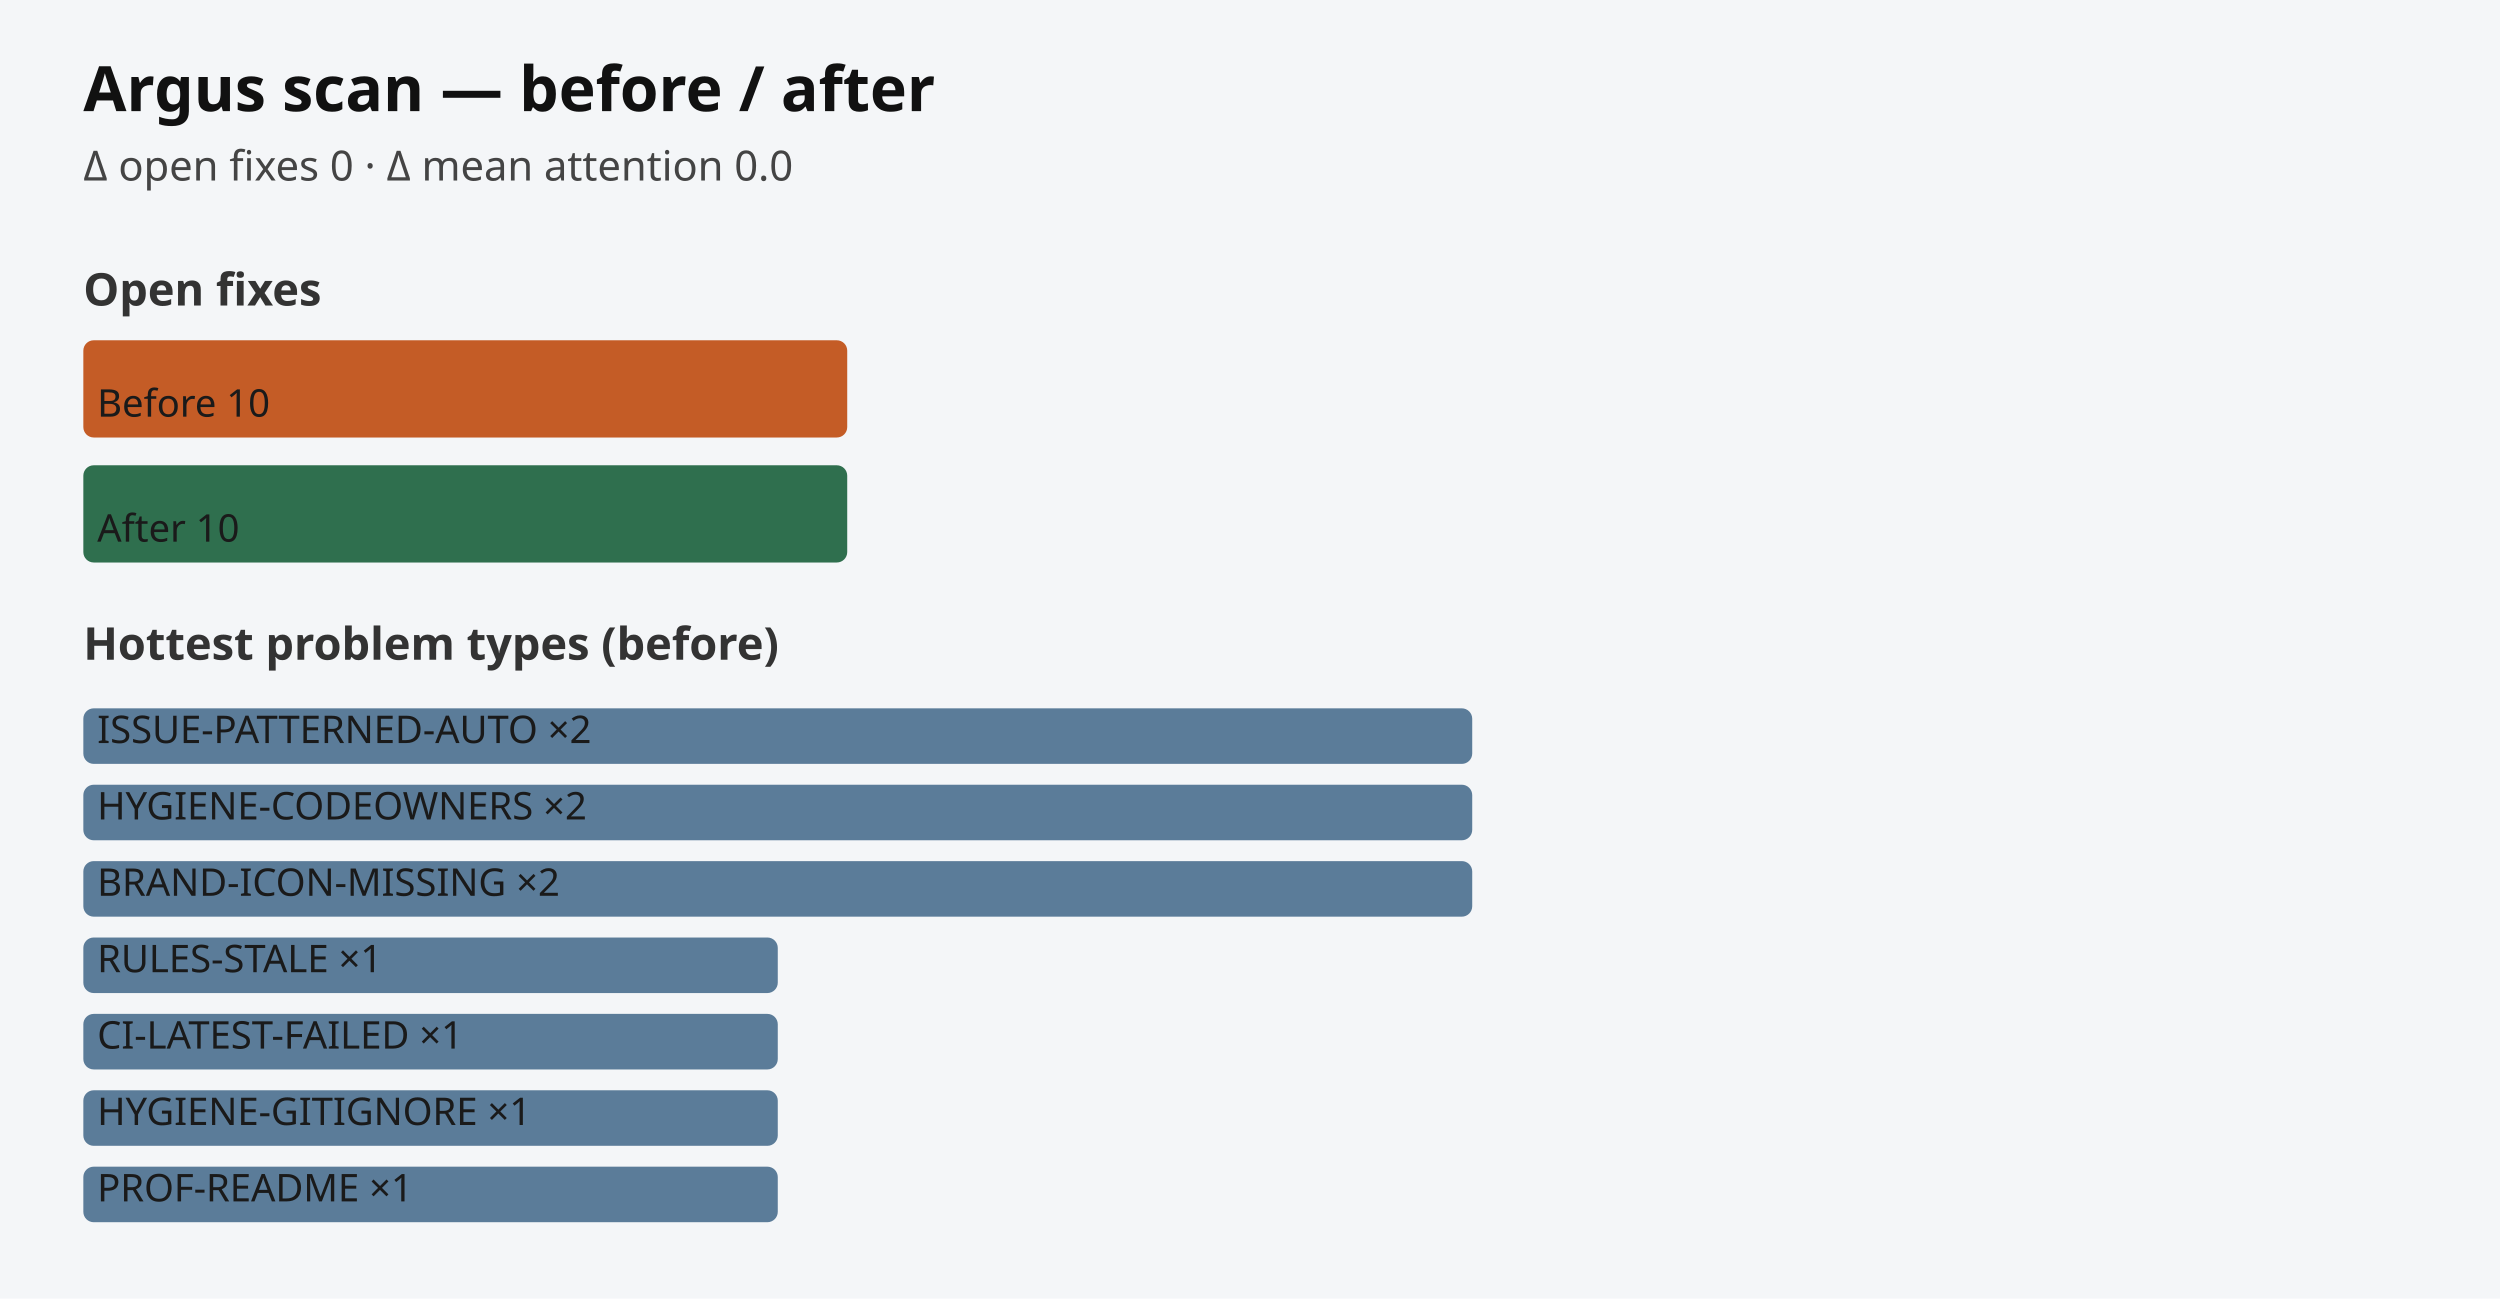
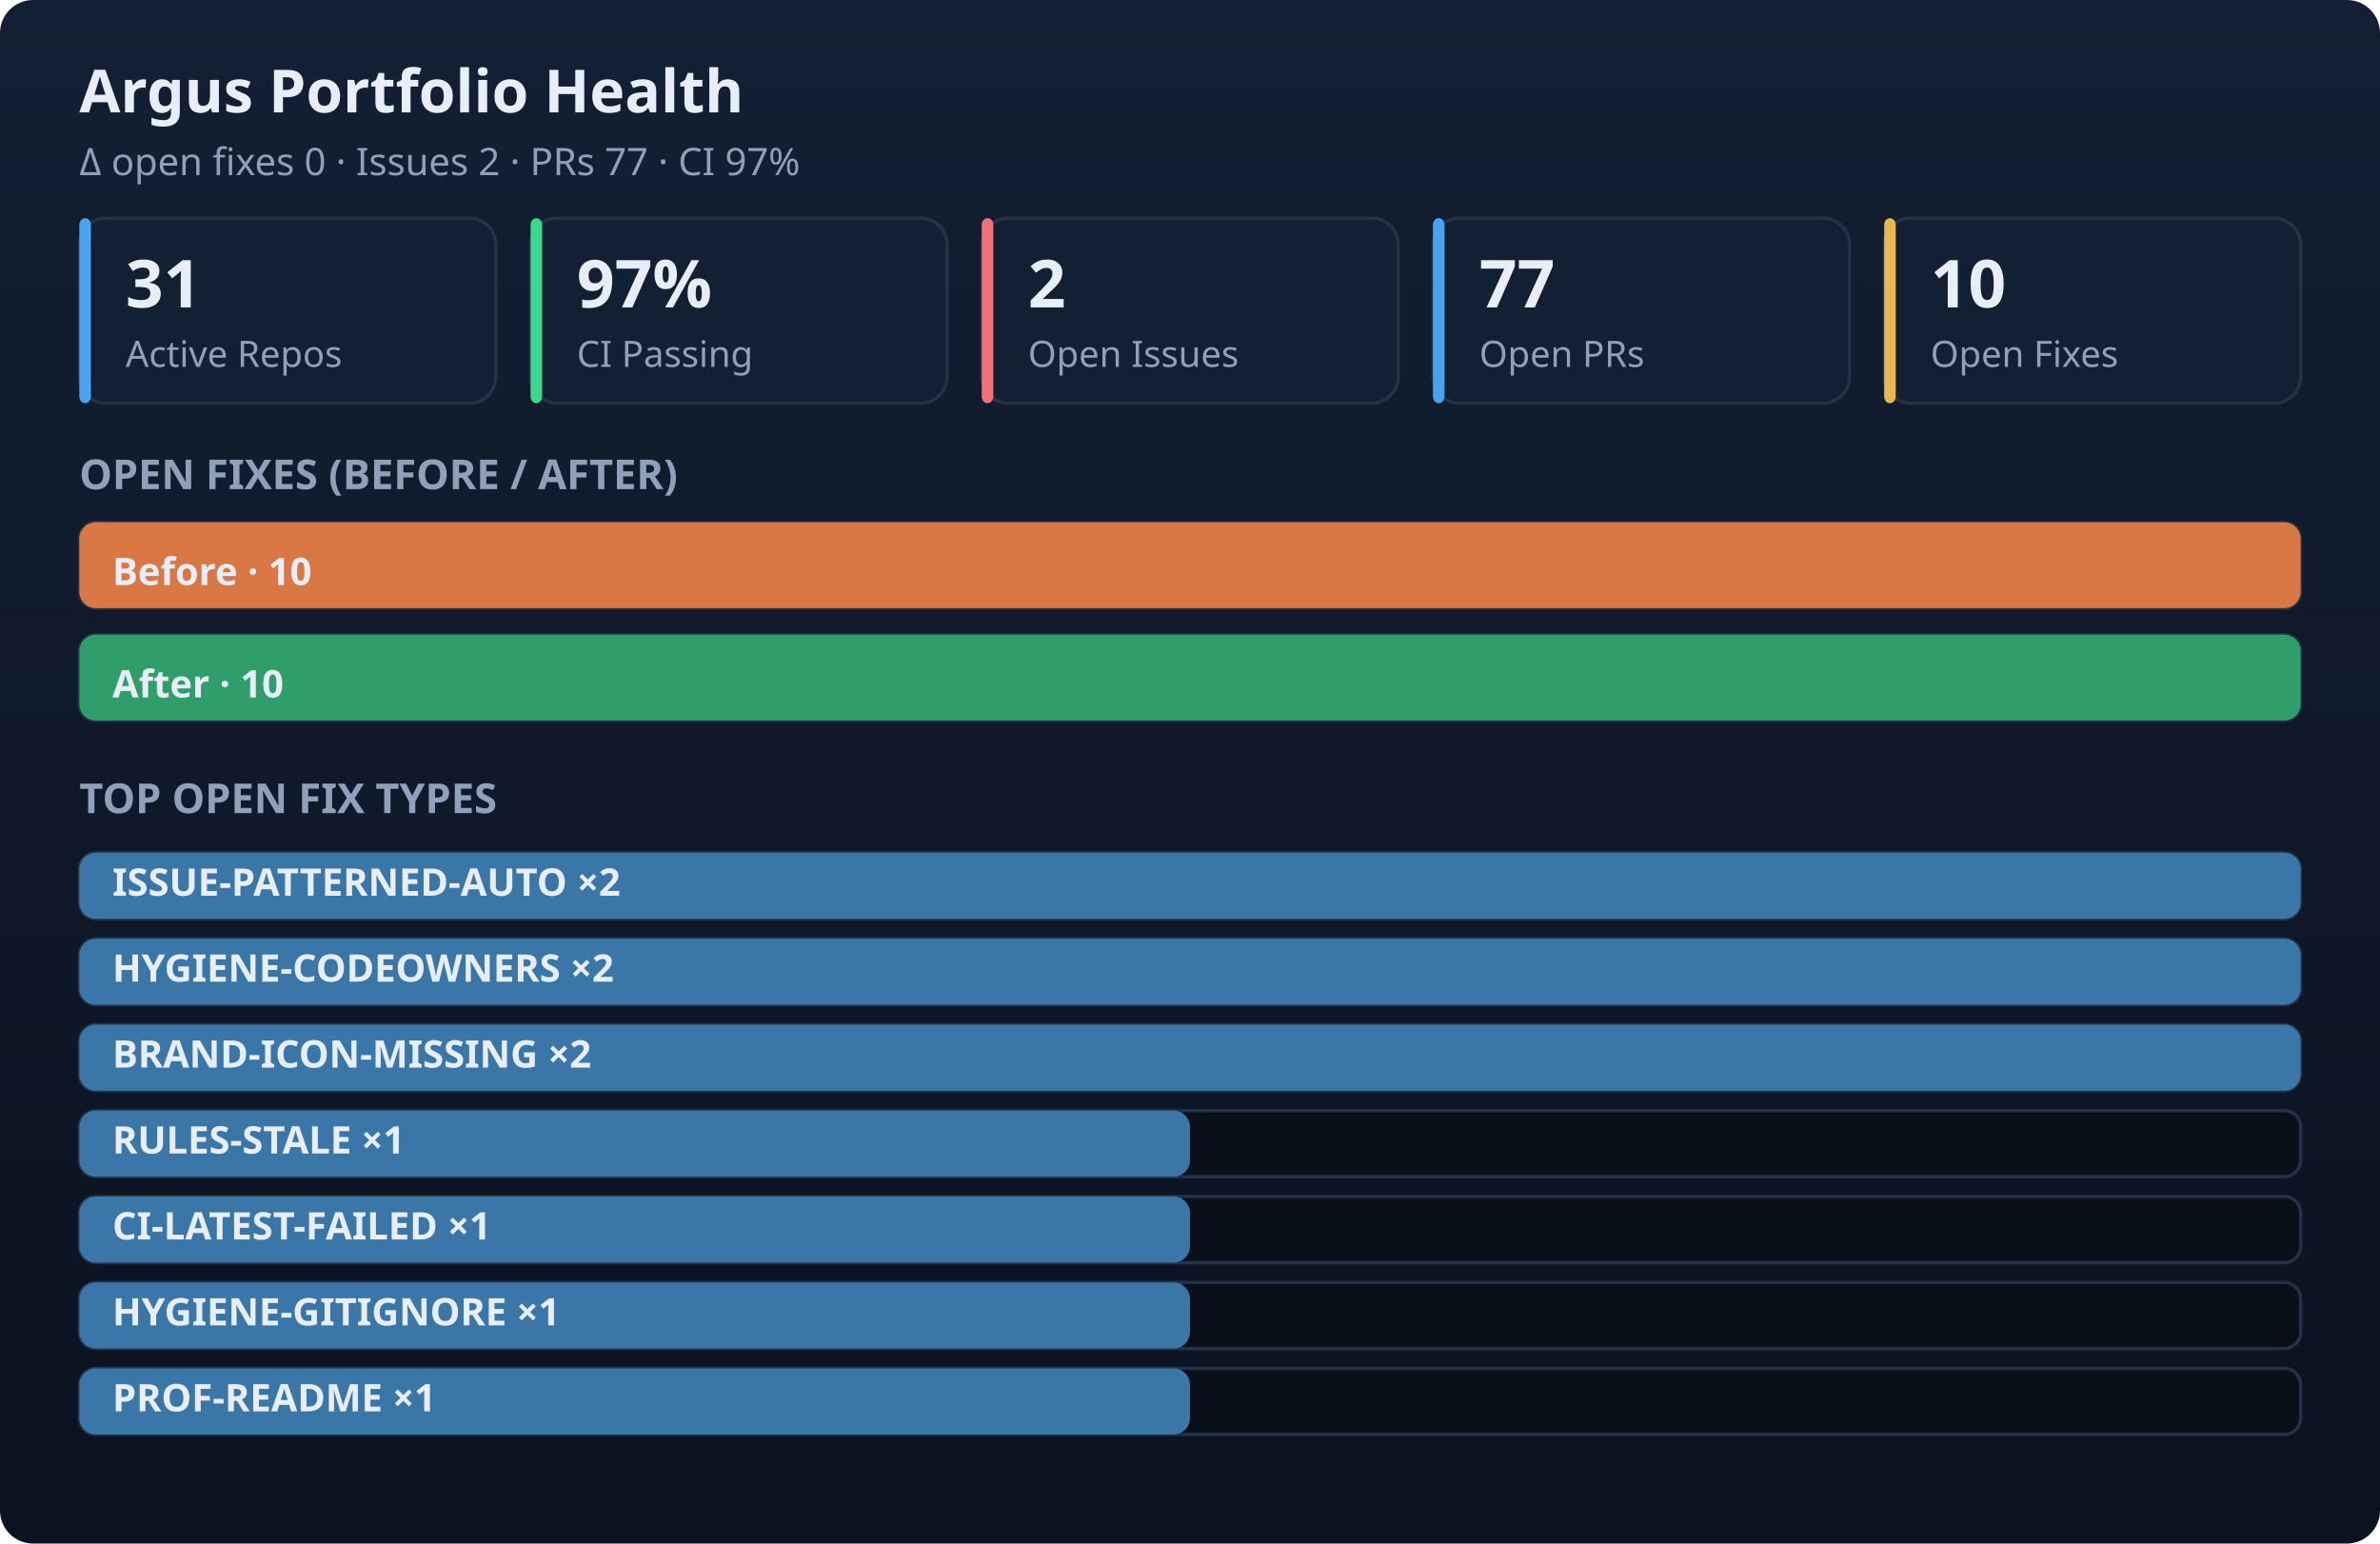
- <svg xmlns="http://www.w3.org/2000/svg" width="720" height="374" viewBox="0 0 720 374">
-   <rect width="100%" height="100%" fill="#f4f6f8" />
-   <text x="24" y="32" font-size="18" font-weight="700" font-family="Segoe UI,system-ui,sans-serif" fill="#111">Argus scan — before / after</text>
-   <text x="24" y="52" font-size="12" font-family="Segoe UI,system-ui,sans-serif" fill="#444">Δ open fixes 0 · Δ mean attention 0.0</text>
-   <text x="24" y="88" font-size="13" font-weight="600" font-family="Segoe UI,system-ui,sans-serif" fill="#333">Open fixes</text>
-   <rect x="24.0" y="98.0" width="220.0" height="28.0" rx="3" fill="#c45c26" />
-   <text x="28.0" y="120.0" font-size="11" font-family="Segoe UI,system-ui,sans-serif" fill="#1a1a1a">Before 10</text>
-   <rect x="24.0" y="134.0" width="220.0" height="28.0" rx="3" fill="#2f6f4e" />
-   <text x="28.0" y="156.0" font-size="11" font-family="Segoe UI,system-ui,sans-serif" fill="#1a1a1a">After 10</text>
-   <text x="24" y="190" font-size="13" font-weight="600" font-family="Segoe UI,system-ui,sans-serif" fill="#333">Hottest problem types (before)</text>
-   <rect x="24.0" y="204.0" width="400.0" height="16.0" rx="3" fill="#5b7c99" />
-   <text x="28.0" y="214.0" font-size="11" font-family="Segoe UI,system-ui,sans-serif" fill="#1a1a1a">ISSUE-PATTERNED-AUTO ×2</text>
-   <rect x="24.0" y="226.0" width="400.0" height="16.0" rx="3" fill="#5b7c99" />
-   <text x="28.0" y="236.0" font-size="11" font-family="Segoe UI,system-ui,sans-serif" fill="#1a1a1a">HYGIENE-CODEOWNERS ×2</text>
-   <rect x="24.0" y="248.0" width="400.0" height="16.0" rx="3" fill="#5b7c99" />
-   <text x="28.0" y="258.0" font-size="11" font-family="Segoe UI,system-ui,sans-serif" fill="#1a1a1a">BRAND-ICON-MISSING ×2</text>
-   <rect x="24.0" y="270.0" width="200.0" height="16.0" rx="3" fill="#5b7c99" />
-   <text x="28.0" y="280.0" font-size="11" font-family="Segoe UI,system-ui,sans-serif" fill="#1a1a1a">RULES-STALE ×1</text>
-   <rect x="24.0" y="292.0" width="200.0" height="16.0" rx="3" fill="#5b7c99" />
-   <text x="28.0" y="302.0" font-size="11" font-family="Segoe UI,system-ui,sans-serif" fill="#1a1a1a">CI-LATEST-FAILED ×1</text>
-   <rect x="24.0" y="314.0" width="200.0" height="16.0" rx="3" fill="#5b7c99" />
-   <text x="28.0" y="324.0" font-size="11" font-family="Segoe UI,system-ui,sans-serif" fill="#1a1a1a">HYGIENE-GITIGNORE ×1</text>
-   <rect x="24.0" y="336.0" width="200.0" height="16.0" rx="3" fill="#5b7c99" />
-   <text x="28.0" y="346.0" font-size="11" font-family="Segoe UI,system-ui,sans-serif" fill="#1a1a1a">PROF-README ×1</text>
+ <svg xmlns="http://www.w3.org/2000/svg" width="720" height="467" viewBox="0 0 720 467">
+   <defs>
+     <linearGradient id="bg" x1="0" y1="0" x2="0" y2="1">
+       <stop offset="0%" stop-color="#132033" />
+       <stop offset="100%" stop-color="#0b1220" />
+     </linearGradient>
+   </defs>
+   <rect width="100%" height="100%" rx="10" fill="url(#bg)" />
+   <text x="24" y="34" font-size="18" font-weight="700" font-family="Segoe UI,system-ui,sans-serif" fill="#e8eef7">Argus Portfolio Health</text>
+   <text x="24" y="53" font-size="11.5" font-family="Segoe UI,system-ui,sans-serif" fill="#8fa0b8">Δ open fixes 0 · Issues 2 · PRs 77 · CI 97%</text>
+   <rect x="24.0" y="66.0" width="126.0" height="56.0" rx="8" fill="#132033" stroke="#243247" stroke-width="1" />
+   <rect x="24.0" y="66.0" width="3.5" height="56.0" rx="2" fill="#4aa3f0" />
+   <text x="38.0" y="93.0" font-size="20" font-weight="700" font-family="Segoe UI,system-ui,sans-serif" fill="#e8eef7">31</text>
+   <text x="38.0" y="111.0" font-size="11" font-family="Segoe UI,system-ui,sans-serif" fill="#8fa0b8">Active Repos</text>
+   <rect x="160.5" y="66.0" width="126.0" height="56.0" rx="8" fill="#132033" stroke="#243247" stroke-width="1" />
+   <rect x="160.5" y="66.0" width="3.5" height="56.0" rx="2" fill="#3dd68c" />
+   <text x="174.5" y="93.0" font-size="20" font-weight="700" font-family="Segoe UI,system-ui,sans-serif" fill="#e8eef7">97%</text>
+   <text x="174.5" y="111.0" font-size="11" font-family="Segoe UI,system-ui,sans-serif" fill="#8fa0b8">CI Passing</text>
+   <rect x="297.0" y="66.0" width="126.0" height="56.0" rx="8" fill="#132033" stroke="#243247" stroke-width="1" />
+   <rect x="297.0" y="66.0" width="3.5" height="56.0" rx="2" fill="#f07178" />
+   <text x="311.0" y="93.0" font-size="20" font-weight="700" font-family="Segoe UI,system-ui,sans-serif" fill="#e8eef7">2</text>
+   <text x="311.0" y="111.0" font-size="11" font-family="Segoe UI,system-ui,sans-serif" fill="#8fa0b8">Open Issues</text>
+   <rect x="433.5" y="66.0" width="126.0" height="56.0" rx="8" fill="#132033" stroke="#243247" stroke-width="1" />
+   <rect x="433.5" y="66.0" width="3.5" height="56.0" rx="2" fill="#4aa3f0" />
+   <text x="447.5" y="93.0" font-size="20" font-weight="700" font-family="Segoe UI,system-ui,sans-serif" fill="#e8eef7">77</text>
+   <text x="447.5" y="111.0" font-size="11" font-family="Segoe UI,system-ui,sans-serif" fill="#8fa0b8">Open PRs</text>
+   <rect x="570.0" y="66.0" width="126.0" height="56.0" rx="8" fill="#132033" stroke="#243247" stroke-width="1" />
+   <rect x="570.0" y="66.0" width="3.5" height="56.0" rx="2" fill="#e6b84d" />
+   <text x="584.0" y="93.0" font-size="20" font-weight="700" font-family="Segoe UI,system-ui,sans-serif" fill="#e8eef7">10</text>
+   <text x="584.0" y="111.0" font-size="11" font-family="Segoe UI,system-ui,sans-serif" fill="#8fa0b8">Open Fixes</text>
+   <text x="24" y="148" font-size="12.5" font-weight="600" font-family="Segoe UI,system-ui,sans-serif" fill="#8fa0b8">OPEN FIXES (BEFORE / AFTER)</text>
+   <rect x="24.0" y="158.0" width="672.0" height="26.0" rx="5" fill="#0a101a" stroke="#243247" stroke-width="1" />
+   <rect x="24.0" y="158.0" width="672.0" height="26.0" rx="5" fill="#d97745" />
+   <text x="34.0" y="177.0" font-size="11.5" font-weight="600" font-family="Segoe UI,system-ui,sans-serif" fill="#e8eef7">Before · 10</text>
+   <rect x="24.0" y="192.0" width="672.0" height="26.0" rx="5" fill="#0a101a" stroke="#243247" stroke-width="1" />
+   <rect x="24.0" y="192.0" width="672.0" height="26.0" rx="5" fill="#2f9e6b" />
+   <text x="34.0" y="211.0" font-size="11.5" font-weight="600" font-family="Segoe UI,system-ui,sans-serif" fill="#e8eef7">After · 10</text>
+   <text x="24" y="246" font-size="12.5" font-weight="600" font-family="Segoe UI,system-ui,sans-serif" fill="#8fa0b8">TOP OPEN FIX TYPES</text>
+   <rect x="24.0" y="258.0" width="672.0" height="20.0" rx="5" fill="#0a101a" stroke="#243247" stroke-width="1" />
+   <rect x="24.0" y="258.0" width="672.0" height="20.0" rx="5" fill="#3b76a8" />
+   <text x="34.0" y="271.0" font-size="11.5" font-weight="600" font-family="Segoe UI,system-ui,sans-serif" fill="#e8eef7">ISSUE-PATTERNED-AUTO ×2</text>
+   <rect x="24.0" y="284.0" width="672.0" height="20.0" rx="5" fill="#0a101a" stroke="#243247" stroke-width="1" />
+   <rect x="24.0" y="284.0" width="672.0" height="20.0" rx="5" fill="#3b76a8" />
+   <text x="34.0" y="297.0" font-size="11.5" font-weight="600" font-family="Segoe UI,system-ui,sans-serif" fill="#e8eef7">HYGIENE-CODEOWNERS ×2</text>
+   <rect x="24.0" y="310.0" width="672.0" height="20.0" rx="5" fill="#0a101a" stroke="#243247" stroke-width="1" />
+   <rect x="24.0" y="310.0" width="672.0" height="20.0" rx="5" fill="#3b76a8" />
+   <text x="34.0" y="323.0" font-size="11.5" font-weight="600" font-family="Segoe UI,system-ui,sans-serif" fill="#e8eef7">BRAND-ICON-MISSING ×2</text>
+   <rect x="24.0" y="336.0" width="672.0" height="20.0" rx="5" fill="#0a101a" stroke="#243247" stroke-width="1" />
+   <rect x="24.0" y="336.0" width="336.0" height="20.0" rx="5" fill="#3b76a8" />
+   <text x="34.0" y="349.0" font-size="11.5" font-weight="600" font-family="Segoe UI,system-ui,sans-serif" fill="#e8eef7">RULES-STALE ×1</text>
+   <rect x="24.0" y="362.0" width="672.0" height="20.0" rx="5" fill="#0a101a" stroke="#243247" stroke-width="1" />
+   <rect x="24.0" y="362.0" width="336.0" height="20.0" rx="5" fill="#3b76a8" />
+   <text x="34.0" y="375.0" font-size="11.5" font-weight="600" font-family="Segoe UI,system-ui,sans-serif" fill="#e8eef7">CI-LATEST-FAILED ×1</text>
+   <rect x="24.0" y="388.0" width="672.0" height="20.0" rx="5" fill="#0a101a" stroke="#243247" stroke-width="1" />
+   <rect x="24.0" y="388.0" width="336.0" height="20.0" rx="5" fill="#3b76a8" />
+   <text x="34.0" y="401.0" font-size="11.5" font-weight="600" font-family="Segoe UI,system-ui,sans-serif" fill="#e8eef7">HYGIENE-GITIGNORE ×1</text>
+   <rect x="24.0" y="414.0" width="672.0" height="20.0" rx="5" fill="#0a101a" stroke="#243247" stroke-width="1" />
+   <rect x="24.0" y="414.0" width="336.0" height="20.0" rx="5" fill="#3b76a8" />
+   <text x="34.0" y="427.0" font-size="11.5" font-weight="600" font-family="Segoe UI,system-ui,sans-serif" fill="#e8eef7">PROF-README ×1</text>
</svg>
